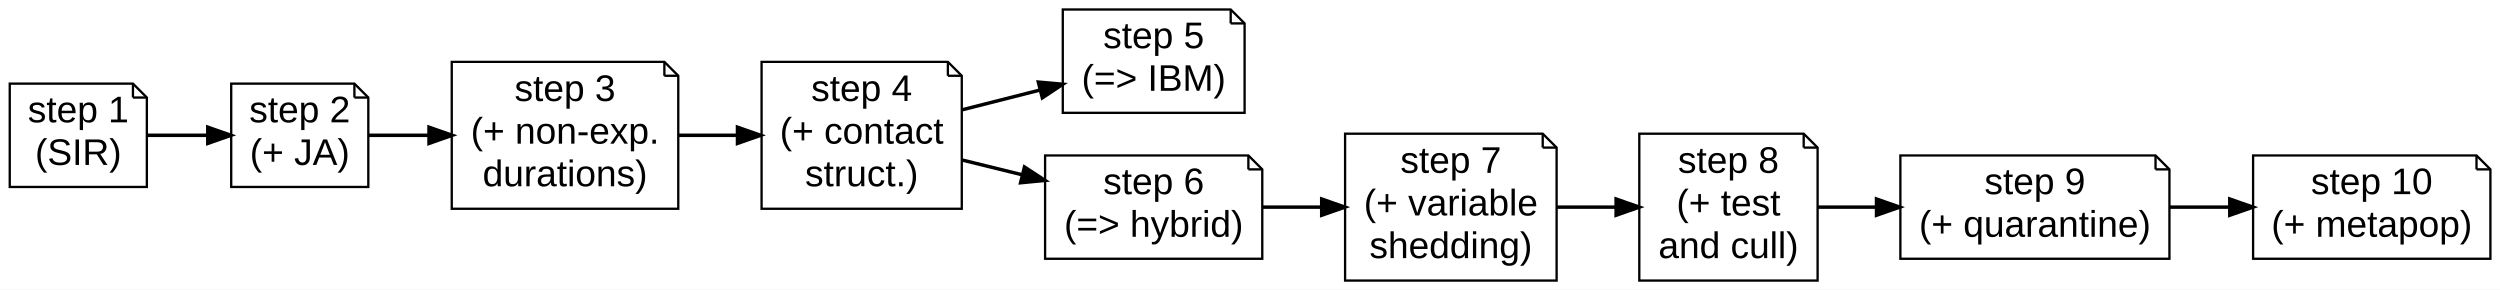
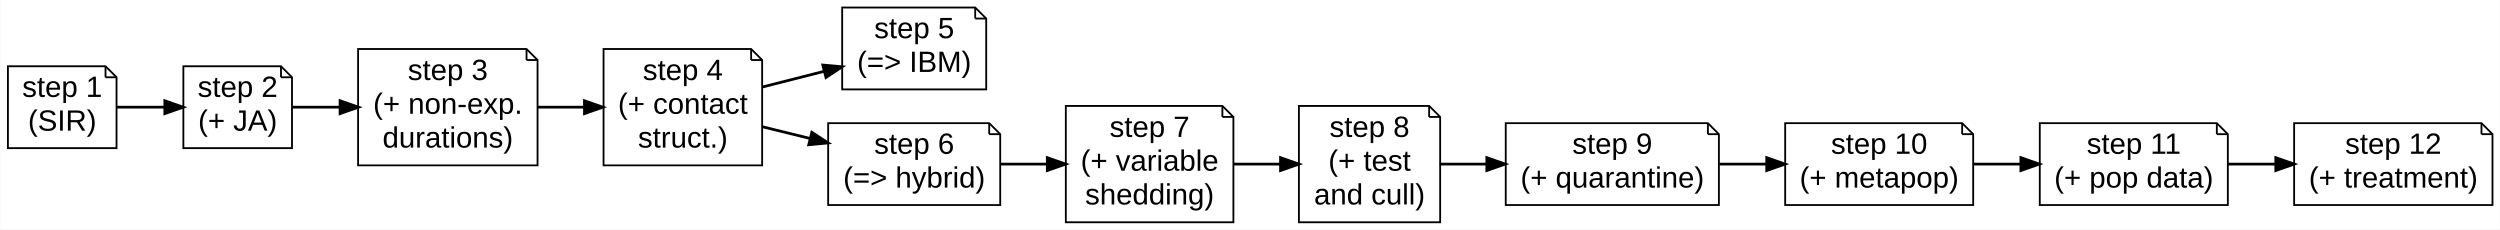
- <svg xmlns="http://www.w3.org/2000/svg" width="1079pt" height="125pt" viewBox="0.00 0.00 1079.02 125.00">
+ <svg xmlns="http://www.w3.org/2000/svg" width="1362pt" height="125pt" viewBox="0.00 0.00 1361.78 125.00">
  <g id="graph0" class="graph" transform="scale(1 1) rotate(0) translate(4 120.9961)">
-     <polygon fill="#ffffff" stroke="transparent" points="-4,4 -4,-120.996 1075.023,-120.996 1075.023,4 -4,4" />
+     <polygon fill="#ffffff" stroke="transparent" points="-4,4 -4,-120.996 1357.781,-120.996 1357.781,4 -4,4" />
    <g id="node1" class="node">
      <polygon fill="none" stroke="#000000" points="53.38,-84.895 .206,-84.895 .206,-40.3 59.38,-40.3 59.38,-78.895 53.38,-84.895" />
      <polyline fill="none" stroke="#000000" points="53.38,-84.895 53.38,-78.895 " />
      <polyline fill="none" stroke="#000000" points="59.38,-78.895 53.38,-78.895 " />
      <text text-anchor="middle" x="29.793" y="-68.196" font-family="Arial" font-size="16.00" fill="#000000">step 1</text>
      <text text-anchor="middle" x="29.793" y="-49.798" font-family="Arial" font-size="16.00" fill="#000000">(SIR)</text>
    </g>
    <g id="node2" class="node">
      <polygon fill="none" stroke="#000000" points="148.966,-84.895 95.791,-84.895 95.791,-40.3 154.966,-40.3 154.966,-78.895 148.966,-84.895" />
      <polyline fill="none" stroke="#000000" points="148.966,-84.895 148.966,-78.895 " />
      <polyline fill="none" stroke="#000000" points="154.966,-78.895 148.966,-78.895 " />
      <text text-anchor="middle" x="125.379" y="-68.196" font-family="Arial" font-size="16.00" fill="#000000">step 2</text>
      <text text-anchor="middle" x="125.379" y="-49.798" font-family="Arial" font-size="16.00" fill="#000000">(+ JA)</text>
    </g>
    <g id="edge1" class="edge">
      <path fill="none" stroke="#000000" stroke-width="1.5" d="M59.513,-62.598C67.785,-62.598 76.904,-62.598 85.652,-62.598" />
      <polygon fill="#000000" stroke="#000000" stroke-width="1.5" points="85.677,-66.098 95.677,-62.598 85.677,-59.098 85.677,-66.098" />
    </g>
    <g id="node3" class="node">
      <polygon fill="none" stroke="#000000" points="282.747,-94.293 190.98,-94.293 190.98,-30.902 288.747,-30.902 288.747,-88.293 282.747,-94.293" />
      <polyline fill="none" stroke="#000000" points="282.747,-94.293 282.747,-88.293 " />
      <polyline fill="none" stroke="#000000" points="288.747,-88.293 282.747,-88.293 " />
      <text text-anchor="middle" x="239.863" y="-77.395" font-family="Arial" font-size="16.00" fill="#000000">step 3</text>
      <text text-anchor="middle" x="239.863" y="-58.997" font-family="Arial" font-size="16.00" fill="#000000">(+ non-exp.</text>
      <text text-anchor="middle" x="239.863" y="-40.598" font-family="Arial" font-size="16.00" fill="#000000">durations)</text>
    </g>
    <g id="edge2" class="edge">
      <path fill="none" stroke="#000000" stroke-width="1.5" d="M155.16,-62.598C163.15,-62.598 172.076,-62.598 181.054,-62.598" />
      <polygon fill="#000000" stroke="#000000" stroke-width="1.5" points="181.165,-66.098 191.165,-62.598 181.165,-59.098 181.165,-66.098" />
    </g>
    <g id="node4" class="node">
      <polygon fill="none" stroke="#000000" points="405.11,-94.293 324.703,-94.293 324.703,-30.902 411.11,-30.902 411.11,-88.293 405.11,-94.293" />
      <polyline fill="none" stroke="#000000" points="405.11,-94.293 405.11,-88.293 " />
      <polyline fill="none" stroke="#000000" points="411.11,-88.293 405.11,-88.293 " />
      <text text-anchor="middle" x="367.906" y="-77.395" font-family="Arial" font-size="16.00" fill="#000000">step 4</text>
      <text text-anchor="middle" x="367.906" y="-58.997" font-family="Arial" font-size="16.00" fill="#000000">(+ contact</text>
      <text text-anchor="middle" x="367.906" y="-40.598" font-family="Arial" font-size="16.00" fill="#000000"> struct.)</text>
    </g>
    <g id="edge3" class="edge">
      <path fill="none" stroke="#000000" stroke-width="1.5" d="M288.636,-62.598C296.977,-62.598 305.684,-62.598 314.146,-62.598" />
      <polygon fill="#000000" stroke="#000000" stroke-width="1.5" points="314.304,-66.098 324.304,-62.598 314.304,-59.098 314.304,-66.098" />
    </g>
    <g id="node5" class="node">
      <polygon fill="none" stroke="#000000" points="527.176,-116.895 454.707,-116.895 454.707,-72.3 533.176,-72.3 533.176,-110.895 527.176,-116.895" />
      <polyline fill="none" stroke="#000000" points="527.176,-116.895 527.176,-110.895 " />
      <polyline fill="none" stroke="#000000" points="533.176,-110.895 527.176,-110.895 " />
      <text text-anchor="middle" x="493.941" y="-100.196" font-family="Arial" font-size="16.00" fill="#000000">step 5</text>
      <text text-anchor="middle" x="493.941" y="-81.798" font-family="Arial" font-size="16.00" fill="#000000">(=&gt; IBM)</text>
    </g>
    <g id="edge4" class="edge">
      <path fill="none" stroke="#000000" stroke-width="1.5" d="M411.28,-73.61C422.075,-76.351 433.724,-79.308 444.774,-82.114" />
      <polygon fill="#000000" stroke="#000000" stroke-width="1.5" points="444.16,-85.569 454.714,-84.638 445.882,-78.784 444.16,-85.569" />
    </g>
    <g id="node6" class="node">
      <polygon fill="none" stroke="#000000" points="534.809,-53.895 447.074,-53.895 447.074,-9.3 540.809,-9.3 540.809,-47.895 534.809,-53.895" />
      <polyline fill="none" stroke="#000000" points="534.809,-53.895 534.809,-47.895 " />
      <polyline fill="none" stroke="#000000" points="540.809,-47.895 534.809,-47.895 " />
      <text text-anchor="middle" x="493.941" y="-37.196" font-family="Arial" font-size="16.00" fill="#000000">step 6</text>
      <text text-anchor="middle" x="493.941" y="-18.798" font-family="Arial" font-size="16.00" fill="#000000">(=&gt; hybrid)</text>
    </g>
    <g id="edge5" class="edge">
      <path fill="none" stroke="#000000" stroke-width="1.5" d="M411.28,-51.929C419.662,-49.868 428.558,-47.68 437.289,-45.532" />
      <polygon fill="#000000" stroke="#000000" stroke-width="1.5" points="438.167,-48.921 447.041,-43.133 436.495,-42.123 438.167,-48.921" />
    </g>
    <g id="node7" class="node">
      <polygon fill="none" stroke="#000000" points="661.848,-63.293 576.551,-63.293 576.551,.098 667.848,.098 667.848,-57.293 661.848,-63.293" />
      <polyline fill="none" stroke="#000000" points="661.848,-63.293 661.848,-57.293 " />
      <polyline fill="none" stroke="#000000" points="667.848,-57.293 661.848,-57.293 " />
      <text text-anchor="middle" x="622.199" y="-46.395" font-family="Arial" font-size="16.00" fill="#000000">step 7</text>
      <text text-anchor="middle" x="622.199" y="-27.997" font-family="Arial" font-size="16.00" fill="#000000">(+ variable</text>
      <text text-anchor="middle" x="622.199" y="-9.598" font-family="Arial" font-size="16.00" fill="#000000">shedding)</text>
    </g>
    <g id="edge6" class="edge">
      <path fill="none" stroke="#000000" stroke-width="1.5" d="M540.972,-31.598C549.206,-31.598 557.845,-31.598 566.292,-31.598" />
      <polygon fill="#000000" stroke="#000000" stroke-width="1.5" points="566.458,-35.098 576.458,-31.598 566.458,-28.098 566.458,-35.098" />
    </g>
    <g id="node8" class="node">
      <polygon fill="none" stroke="#000000" points="774.49,-63.293 703.534,-63.293 703.534,.098 780.49,.098 780.49,-57.293 774.49,-63.293" />
      <polyline fill="none" stroke="#000000" points="774.49,-63.293 774.49,-57.293 " />
      <polyline fill="none" stroke="#000000" points="780.49,-57.293 774.49,-57.293 " />
      <text text-anchor="middle" x="742.012" y="-46.395" font-family="Arial" font-size="16.00" fill="#000000">step 8</text>
      <text text-anchor="middle" x="742.012" y="-27.997" font-family="Arial" font-size="16.00" fill="#000000">(+ test</text>
      <text text-anchor="middle" x="742.012" y="-9.598" font-family="Arial" font-size="16.00" fill="#000000">and cull)</text>
    </g>
    <g id="edge7" class="edge">
      <path fill="none" stroke="#000000" stroke-width="1.5" d="M667.837,-31.598C676.206,-31.598 684.969,-31.598 693.42,-31.598" />
      <polygon fill="#000000" stroke="#000000" stroke-width="1.5" points="693.527,-35.098 703.527,-31.598 693.527,-28.098 693.527,-35.098" />
    </g>
    <g id="node9" class="node">
      <polygon fill="none" stroke="#000000" points="926.344,-53.895 816.219,-53.895 816.219,-9.3 932.344,-9.3 932.344,-47.895 926.344,-53.895" />
      <polyline fill="none" stroke="#000000" points="926.344,-53.895 926.344,-47.895 " />
      <polyline fill="none" stroke="#000000" points="932.344,-47.895 926.344,-47.895 " />
      <text text-anchor="middle" x="874.281" y="-37.196" font-family="Arial" font-size="16.00" fill="#000000">step 9</text>
      <text text-anchor="middle" x="874.281" y="-18.798" font-family="Arial" font-size="16.00" fill="#000000">(+ quarantine)</text>
    </g>
    <g id="edge8" class="edge">
      <path fill="none" stroke="#000000" stroke-width="1.5" d="M780.269,-31.598C788.276,-31.598 796.95,-31.598 805.681,-31.598" />
      <polygon fill="#000000" stroke="#000000" stroke-width="1.5" points="805.92,-35.098 815.92,-31.598 805.92,-28.098 805.92,-35.098" />
    </g>
    <g id="node10" class="node">
      <polygon fill="none" stroke="#000000" points="1064.879,-53.895 968.457,-53.895 968.457,-9.3 1070.879,-9.3 1070.879,-47.895 1064.879,-53.895" />
      <polyline fill="none" stroke="#000000" points="1064.879,-53.895 1064.879,-47.895 " />
      <polyline fill="none" stroke="#000000" points="1070.879,-47.895 1064.879,-47.895 " />
      <text text-anchor="middle" x="1019.668" y="-37.196" font-family="Arial" font-size="16.00" fill="#000000">step 10</text>
      <text text-anchor="middle" x="1019.668" y="-18.798" font-family="Arial" font-size="16.00" fill="#000000">(+ metapop)</text>
    </g>
    <g id="edge9" class="edge">
      <path fill="none" stroke="#000000" stroke-width="1.5" d="M932.578,-31.598C941.002,-31.598 949.696,-31.598 958.18,-31.598" />
      <polygon fill="#000000" stroke="#000000" stroke-width="1.5" points="958.394,-35.098 968.394,-31.598 958.394,-28.098 958.394,-35.098" />
    </g>
+     <g id="node11" class="node">
+       <polygon fill="none" stroke="#000000" points="1203.614,-53.895 1107.16,-53.895 1107.16,-9.3 1209.614,-9.3 1209.614,-47.895 1203.614,-53.895" />
+       <polyline fill="none" stroke="#000000" points="1203.614,-53.895 1203.614,-47.895 " />
+       <polyline fill="none" stroke="#000000" points="1209.614,-47.895 1203.614,-47.895 " />
+       <text text-anchor="middle" x="1158.387" y="-37.196" font-family="Arial" font-size="16.00" fill="#000000">step 11</text>
+       <text text-anchor="middle" x="1158.387" y="-18.798" font-family="Arial" font-size="16.00" fill="#000000">(+ pop data)</text>
+     </g>
+     <g id="edge10" class="edge">
+       <path fill="none" stroke="#000000" stroke-width="1.5" d="M1070.928,-31.598C1079.359,-31.598 1088.175,-31.598 1096.827,-31.598" />
+       <polygon fill="#000000" stroke="#000000" stroke-width="1.5" points="1096.875,-35.098 1106.875,-31.598 1096.875,-28.098 1096.875,-35.098" />
+     </g>
+     <g id="node12" class="node">
+       <polygon fill="none" stroke="#000000" points="1347.797,-53.895 1245.734,-53.895 1245.734,-9.3 1353.797,-9.3 1353.797,-47.895 1347.797,-53.895" />
+       <polyline fill="none" stroke="#000000" points="1347.797,-53.895 1347.797,-47.895 " />
+       <polyline fill="none" stroke="#000000" points="1353.797,-47.895 1347.797,-47.895 " />
+       <text text-anchor="middle" x="1299.766" y="-37.196" font-family="Arial" font-size="16.00" fill="#000000">step 12</text>
+       <text text-anchor="middle" x="1299.766" y="-18.798" font-family="Arial" font-size="16.00" fill="#000000">(+ treatment)</text>
+     </g>
+     <g id="edge11" class="edge">
+       <path fill="none" stroke="#000000" stroke-width="1.5" d="M1209.828,-31.598C1218.226,-31.598 1227.017,-31.598 1235.675,-31.598" />
+       <polygon fill="#000000" stroke="#000000" stroke-width="1.5" points="1235.746,-35.098 1245.746,-31.598 1235.746,-28.098 1235.746,-35.098" />
+     </g>
  </g>
</svg>
